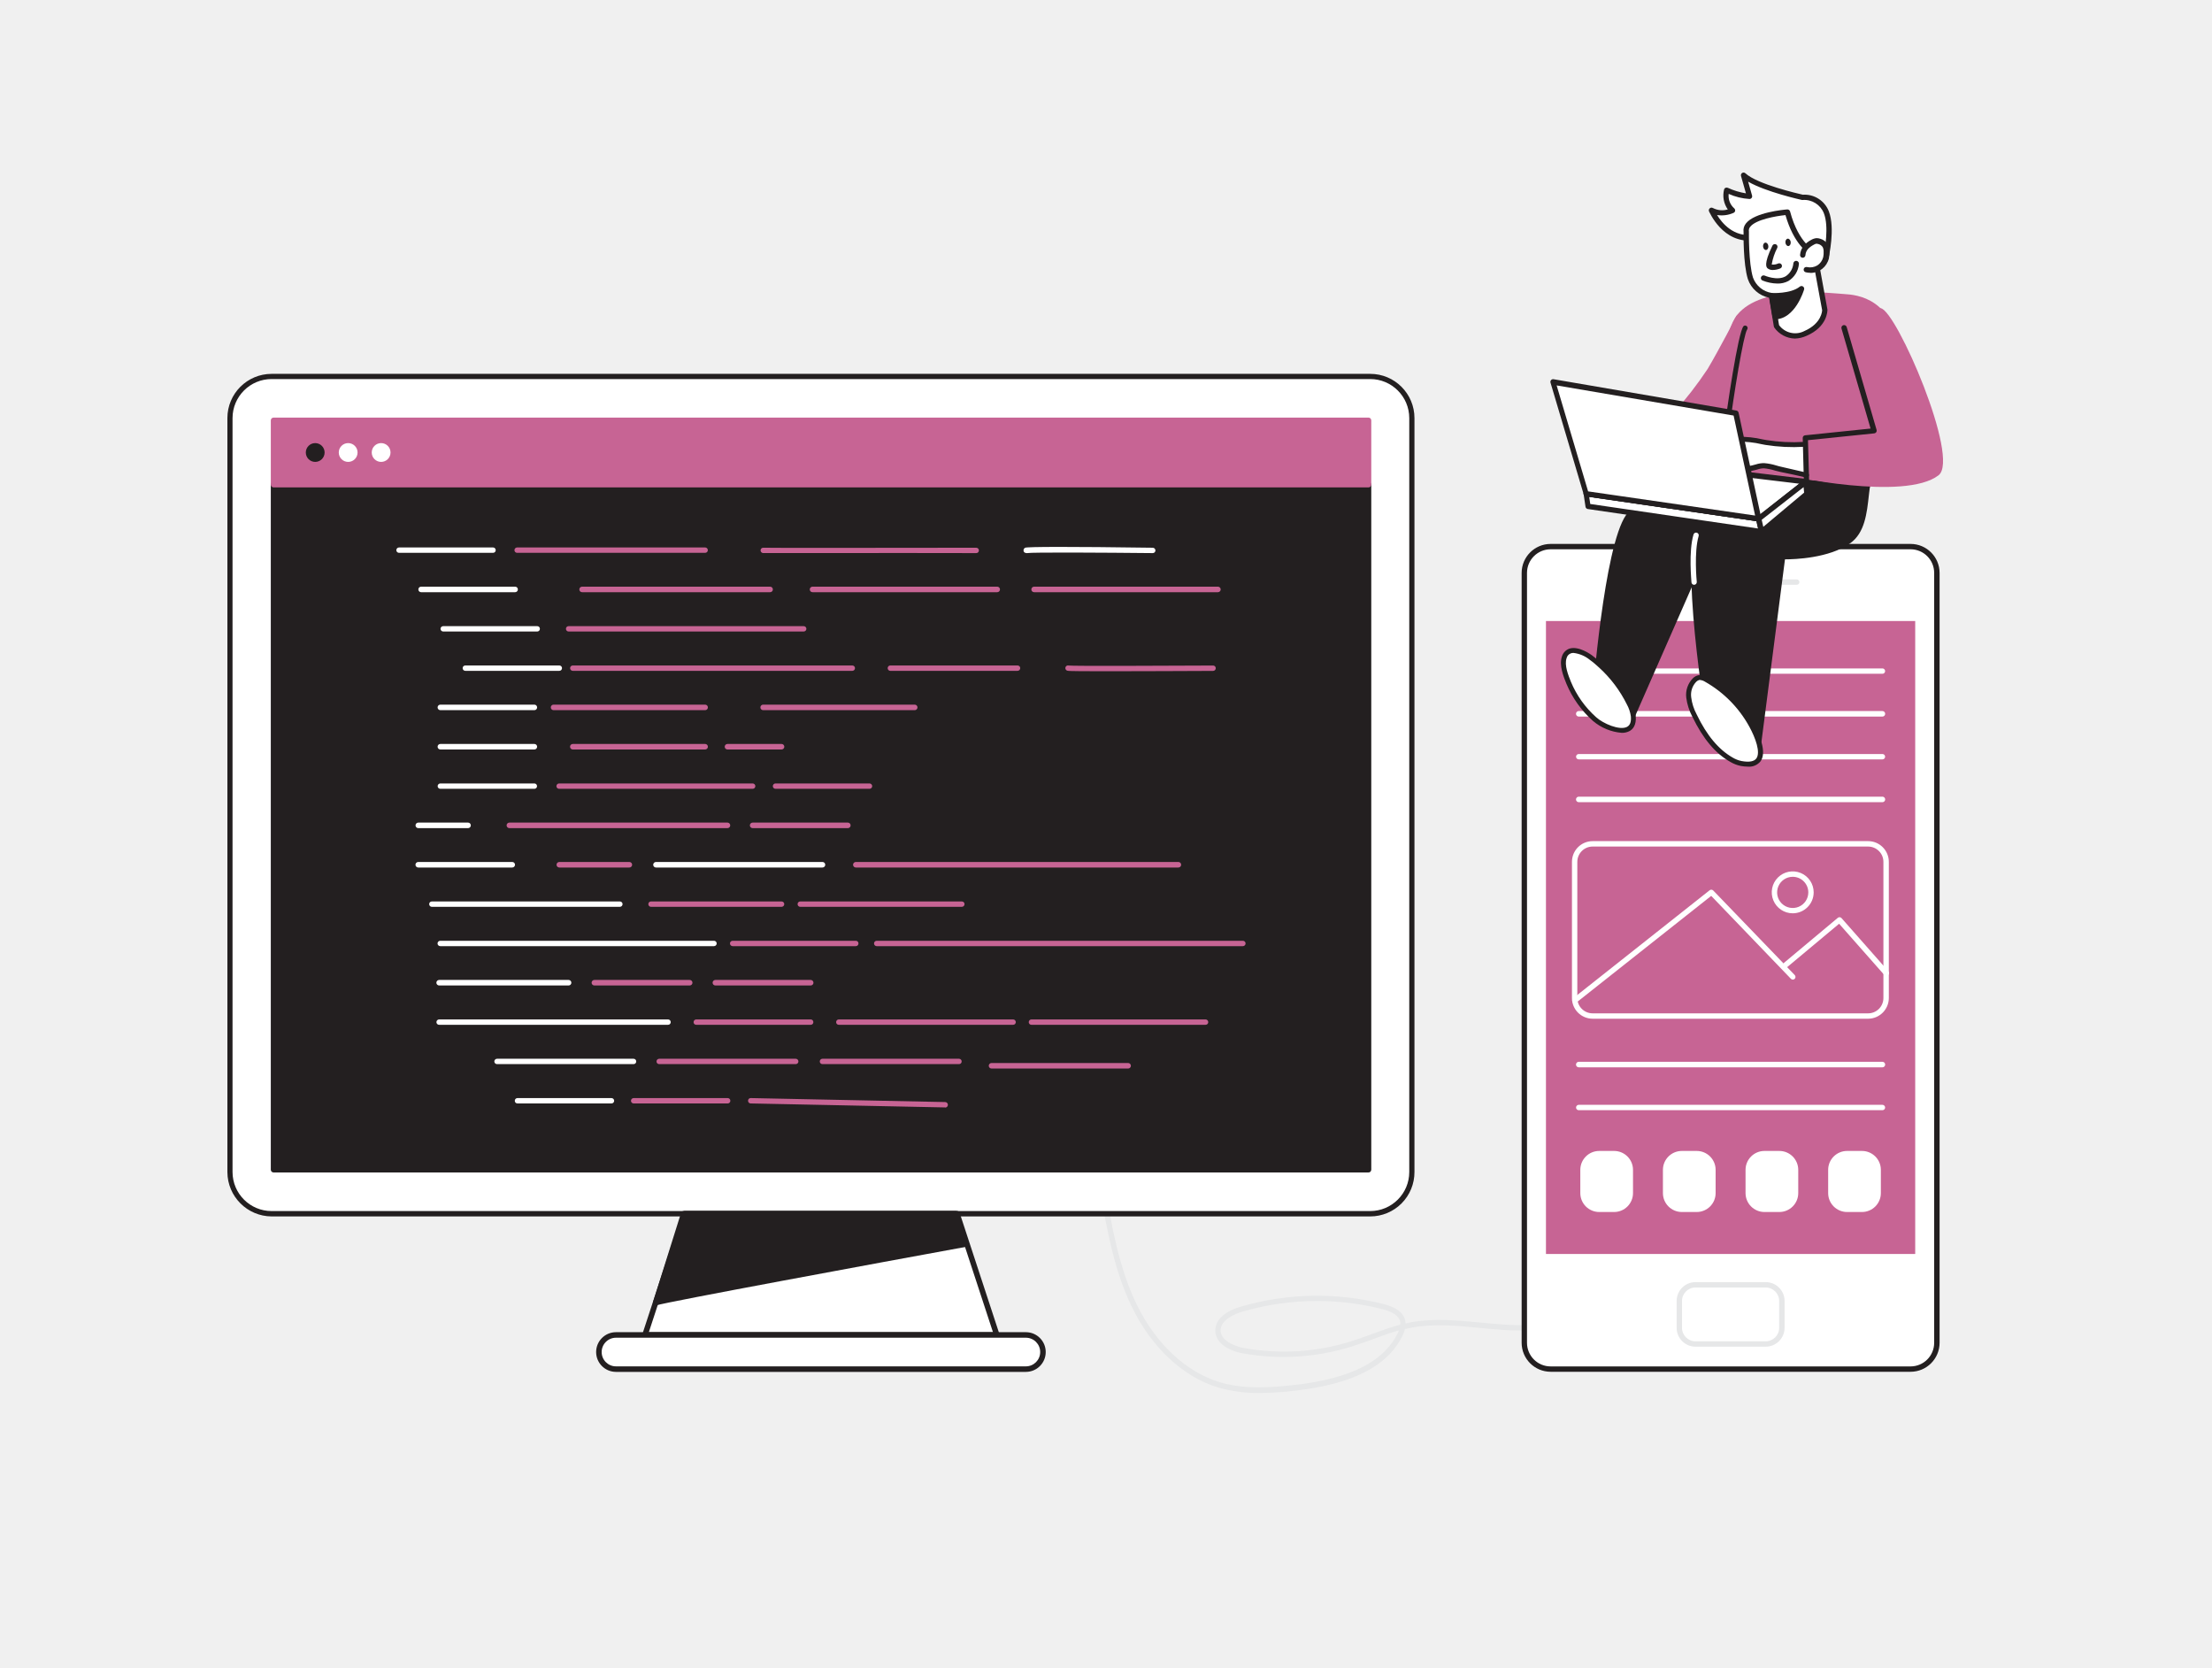
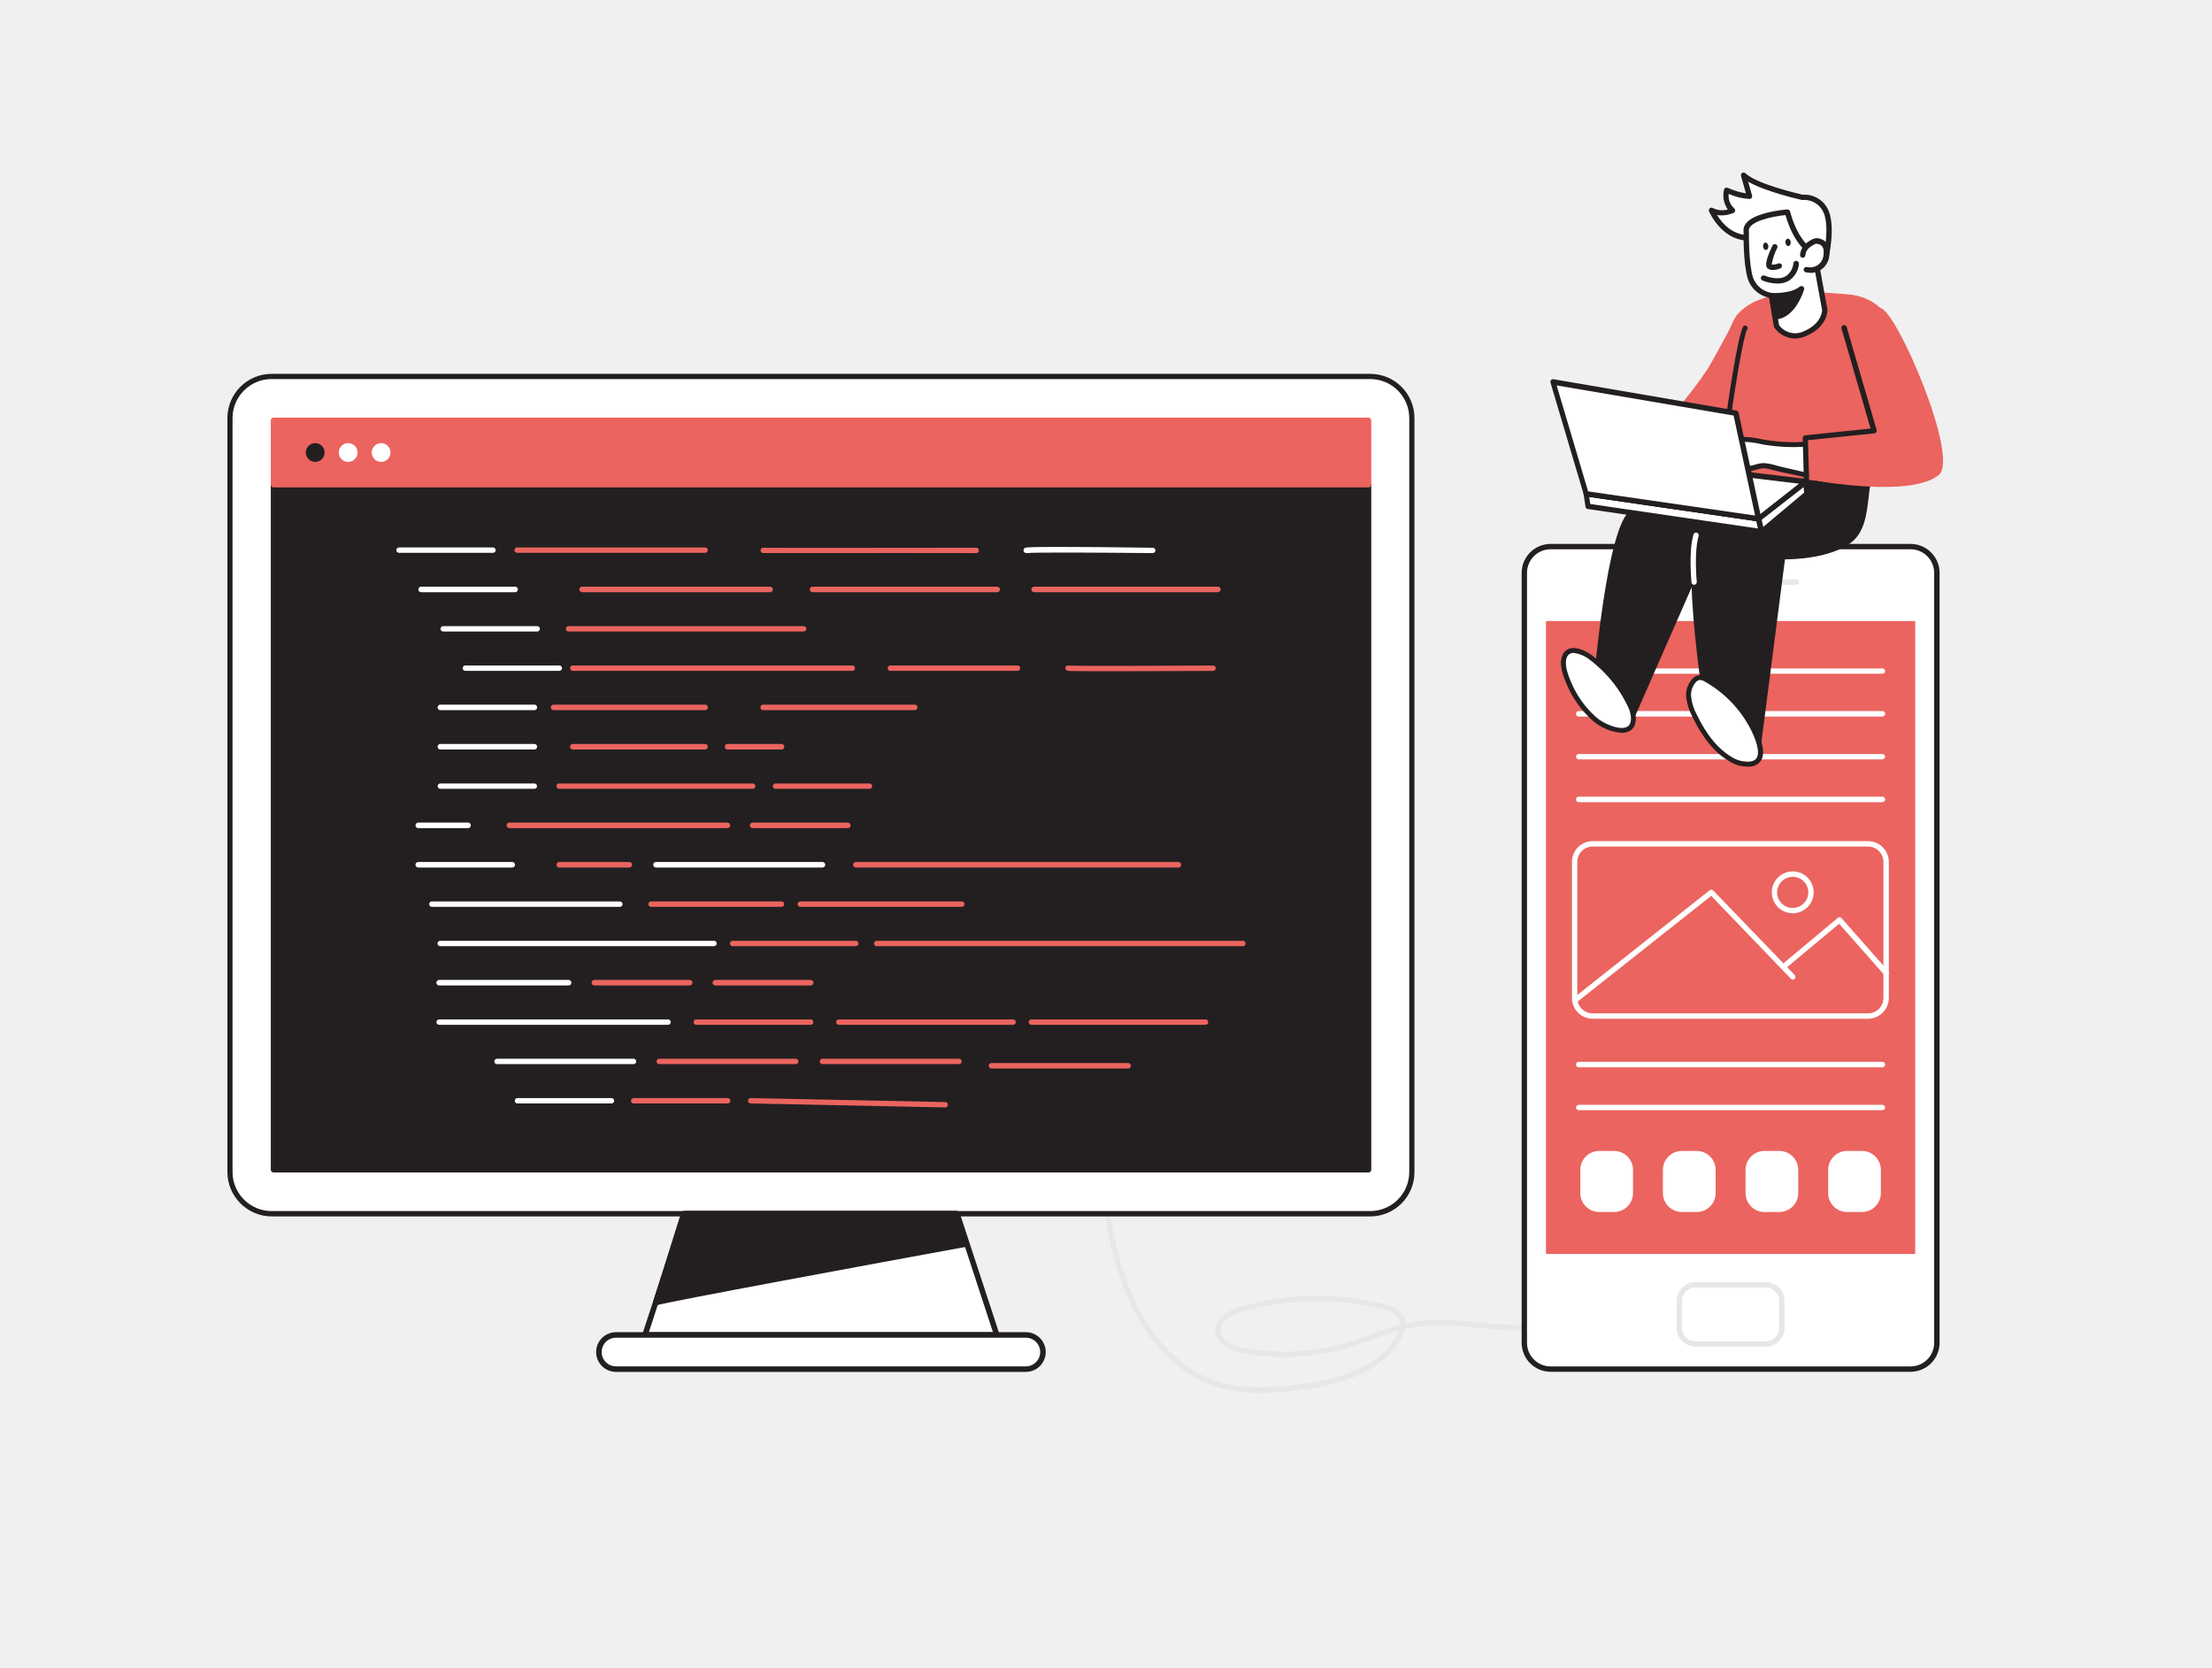
<svg xmlns="http://www.w3.org/2000/svg" id="_90_code_development" data-name="#90_code_development" viewBox="0 0 400 300" width="406" height="306" class="illustration styles_illustrationTablet__1DWOa">
  <path d="M227.72,251.14a26,26,0,0,1-7.44-1c-6.38-1.92-12.09-7.27-15.65-14.66-3.19-6.62-4.47-13.91-5.7-21a.47.47,0,0,1,.4-.56.48.48,0,0,1,.56.39c1.22,7,2.48,14.22,5.61,20.72,3.45,7.15,8.94,12.3,15.06,14.15,4.45,1.33,9.3,1,13.88.46,9.81-1.16,15.79-4.2,18.3-9.28.09-.2.18-.38.24-.55-1.57.44-3.12,1-4.64,1.57-1.26.46-2.56.93-3.86,1.34A41.46,41.46,0,0,1,224.91,244c-3.15-.56-5.07-2.08-5.14-4.06s1.64-3.56,4.69-4.44a49.06,49.06,0,0,1,25.65-.47c2.4.6,3.72,1.6,4,3.05a3.93,3.93,0,0,1,.06.48c.38-.09.76-.17,1.15-.24,4.06-.72,8.3-.31,12.4.08,5.82.56,11.32,1.09,16.28-1.35a.49.49,0,0,1,.65.23.48.48,0,0,1-.22.65c-5.21,2.55-11.1,2-16.8,1.44-4-.39-8.21-.79-12.14-.09-.48.08-1,.19-1.43.3a6.47,6.47,0,0,1-.49,1.28c-2.66,5.4-8.9,8.61-19.05,9.82A57.34,57.34,0,0,1,227.72,251.14Zm10.43-16.64a48.2,48.2,0,0,0-13.42,1.91c-1.22.35-4.06,1.41-4,3.48s3.33,3,4.33,3.13a40.56,40.56,0,0,0,19.11-1.18c1.28-.4,2.57-.87,3.81-1.32,1.71-.63,3.45-1.27,5.24-1.74a2.11,2.11,0,0,0,0-.51c-.23-1.06-1.32-1.81-3.33-2.32A48,48,0,0,0,238.15,234.5Z" fill="#e6e7e8" />
  <rect x="275.64" y="98.1" width="74.61" height="148.72" rx="4.76" fill="#fff" />
  <path d="M345.49,247.3H280.4a5.25,5.25,0,0,1-5.24-5.24V102.85a5.25,5.25,0,0,1,5.24-5.24h65.09a5.25,5.25,0,0,1,5.25,5.24V242.06A5.25,5.25,0,0,1,345.49,247.3ZM280.4,98.58a4.27,4.27,0,0,0-4.27,4.27V242.06a4.27,4.27,0,0,0,4.27,4.27h65.09a4.27,4.27,0,0,0,4.27-4.27V102.85a4.27,4.27,0,0,0-4.27-4.27Z" fill="#231f20" />
-   <rect x="279.56" y="111.55" width="66.77" height="114.45" fill="#C76494" />
+   <rect x="279.56" y="111.55" width="66.77" height="114.45" fill="#eb645f" />
  <rect x="303.67" y="231.57" width="18.55" height="10.71" rx="2.92" fill="#fff" />
  <path d="M319.29,242.76H306.6a3.41,3.41,0,0,1-3.41-3.41V234.5a3.41,3.41,0,0,1,3.41-3.41h12.69a3.41,3.41,0,0,1,3.42,3.41v4.85A3.42,3.42,0,0,1,319.29,242.76Zm-12.69-10.7a2.44,2.44,0,0,0-2.44,2.44v4.85a2.44,2.44,0,0,0,2.44,2.44h12.69a2.44,2.44,0,0,0,2.44-2.44V234.5a2.44,2.44,0,0,0-2.44-2.44Z" fill="#e6e7e8" />
  <path d="M319.69,105h-19a.48.48,0,0,1-.49-.48.49.49,0,0,1,.49-.49h19a.48.48,0,0,1,.48.49A.47.47,0,0,1,319.69,105Z" fill="#e6e7e8" />
  <path d="M324.9,105h-2.55a.48.48,0,0,1-.48-.48.49.49,0,0,1,.48-.49h2.55a.49.49,0,0,1,.49.49A.48.48,0,0,1,324.9,105Z" fill="#e6e7e8" />
  <path d="M337.85,183.46H288a3.74,3.74,0,0,1-3.74-3.74V155.1a3.74,3.74,0,0,1,3.74-3.75h49.81a3.75,3.75,0,0,1,3.75,3.75v24.62A3.75,3.75,0,0,1,337.85,183.46ZM288,152.33a2.77,2.77,0,0,0-2.77,2.77v24.62a2.77,2.77,0,0,0,2.77,2.77h49.81a2.77,2.77,0,0,0,2.77-2.77V155.1a2.77,2.77,0,0,0-2.77-2.77Z" fill="#fff" />
  <path d="M284.78,180.63a.49.49,0,0,1-.3-.87l24.68-19.53a.49.49,0,0,1,.65.05l14.73,15.28a.49.49,0,0,1,0,.69.48.48,0,0,1-.68,0l-14.42-15-24.34,19.26A.47.47,0,0,1,284.78,180.63Z" fill="#fff" />
  <path d="M341.11,175.73a.48.48,0,0,1-.36-.17l-8.18-9.27-9.35,7.81a.48.48,0,0,1-.62-.74l9.71-8.12a.48.48,0,0,1,.67,0l8.49,9.63a.48.48,0,0,1,0,.68A.44.44,0,0,1,341.11,175.73Z" fill="#fff" />
  <path d="M324.19,164.4a3.79,3.79,0,1,1,3.78-3.78A3.79,3.79,0,0,1,324.19,164.4Zm0-6.6a2.82,2.82,0,1,0,2.81,2.82A2.82,2.82,0,0,0,324.19,157.8Z" fill="#fff" />
  <rect x="285.77" y="207.37" width="9.53" height="11.04" rx="3.42" fill="#fff" />
  <rect x="300.71" y="207.37" width="9.53" height="11.04" rx="3.42" fill="#fff" />
  <rect x="315.65" y="207.37" width="9.53" height="11.04" rx="3.42" fill="#fff" />
  <rect x="330.59" y="207.37" width="9.53" height="11.04" rx="3.42" fill="#fff" />
  <path d="M340.4,121.09H285.49a.48.48,0,0,1-.49-.48.49.49,0,0,1,.49-.49H340.4a.49.49,0,0,1,.49.49A.48.48,0,0,1,340.4,121.09Z" fill="#fff" />
  <path d="M340.4,128.83H285.49a.49.49,0,1,1,0-1H340.4a.49.49,0,1,1,0,1Z" fill="#fff" />
  <path d="M340.4,136.57H285.49a.49.49,0,0,1-.49-.49.48.48,0,0,1,.49-.48H340.4a.48.48,0,0,1,.49.48A.49.49,0,0,1,340.4,136.57Z" fill="#fff" />
  <path d="M340.4,144.31H285.49a.49.49,0,0,1,0-1H340.4a.49.49,0,1,1,0,1Z" fill="#fff" />
  <path d="M340.4,192.25H285.49a.49.49,0,0,1,0-1H340.4a.49.49,0,0,1,0,1Z" fill="#fff" />
  <path d="M340.4,200H285.49a.48.48,0,0,1-.49-.48.49.49,0,0,1,.49-.49H340.4a.49.49,0,0,1,.49.49A.48.48,0,0,1,340.4,200Z" fill="#fff" />
  <path d="M330.17,45.85s1.23-5.24.09-8.22A4.29,4.29,0,0,0,326,34.94s-8.28-1.84-10.67-4l1.08,3.82a11,11,0,0,1-4.14-1.13,3.77,3.77,0,0,0,1.07,3.68,4.42,4.42,0,0,1-3.82,0s2.27,5.57,7.55,5C320.51,41.8,326.6,47,330.17,45.85Z" fill="#fff" />
  <path d="M329,46.51c-1.89,0-4.1-1-6.26-2s-4.19-2-5.64-1.79c-5.59.65-8-5.19-8.06-5.25a.49.49,0,0,1,.7-.6,3.61,3.61,0,0,0,2.7.26,4.38,4.38,0,0,1-.67-3.6.45.45,0,0,1,.26-.31.53.53,0,0,1,.41,0,12.71,12.71,0,0,0,3.28,1l-.89-3.14a.5.5,0,0,1,.21-.55.48.48,0,0,1,.58.06c2.16,2,9.59,3.69,10.39,3.88a4.71,4.71,0,0,1,4.7,3c1.19,3.08,0,8.28-.07,8.5a.46.46,0,0,1-.31.35A4.2,4.2,0,0,1,329,46.51Zm1.17-.66h0Zm-12.73-4.16c1.64,0,3.62.93,5.71,1.9,2.39,1.12,4.86,2.27,6.61,1.87.23-1.1,1-5.23.05-7.65A3.81,3.81,0,0,0,326,35.42h-.15c-.3-.07-6.53-1.46-9.73-3.31l.71,2.51a.5.5,0,0,1-.08.43.49.49,0,0,1-.39.19,10.78,10.78,0,0,1-3.76-.92,3,3,0,0,0,1,2.61.51.51,0,0,1,.17.43.47.47,0,0,1-.27.38,5.28,5.28,0,0,1-3,.4c.92,1.5,3,4,6.49,3.59A3.29,3.29,0,0,1,317.44,41.69Z" fill="#231f20" />
-   <path d="M337.16,89.7s7.22-15.79,6.34-26.14-7.66-11-10-11.13-14.81-1.81-19.36,3.76-3.37,32.4-3.37,32.4Z" fill="#C76494" />
+   <path d="M337.16,89.7s7.22-15.79,6.34-26.14-7.66-11-10-11.13-14.81-1.81-19.36,3.76-3.37,32.4-3.37,32.4Z" fill="#eb645f" />
  <path d="M310.24,83.28A93.85,93.85,0,0,0,295.09,92c-4.22,2.86-6.61,33.05-6.61,33.05s.87,4.85,6.48,4.09l14.77-33.63S315,83.15,310.24,83.28Z" fill="#231f20" />
  <path d="M293.81,129.68A5.79,5.79,0,0,1,288,125.1a.49.49,0,0,1,0-.12c.25-3.12,2.54-30.5,6.82-33.41a95.26,95.26,0,0,1,15.25-8.74.33.33,0,0,1,.17,0,2.15,2.15,0,0,1,1.93.92c1.87,2.75-1.58,11-2,12l-14.77,33.64a.48.48,0,0,1-.38.28A8.88,8.88,0,0,1,293.81,129.68ZM289,125c.11.52,1.07,4.15,5.66,3.67l14.66-33.37c1-2.4,3.4-9.08,2.07-11a1.15,1.15,0,0,0-1-.5,98.08,98.08,0,0,0-15,8.62C292.07,94.61,289.64,116.6,289,125Z" fill="#231f20" />
  <path d="M337.75,86.38s-21.21.61-26.2-.12c0,0-.28.06-3.94,6.8s1.6,37.55,1.6,37.55,4.82,5.1,8.63,4.37l4.51-35.13s7.69.23,12-2.83C337.31,94.87,337.18,90.28,337.75,86.38Z" fill="#231f20" />
  <path d="M317.06,135.54c-3.82,0-8-4.4-8.21-4.6a.45.45,0,0,1-.12-.25c-.22-1.26-5.25-31-1.55-37.86s4-7,4.27-7h.17c4.89.73,25.91.13,26.12.12a.47.47,0,0,1,.49.56c-.1.72-.19,1.47-.27,2.22-.37,3.38-.75,6.87-3.37,8.75-3.8,2.72-10.08,2.92-11.81,2.92L318.32,135a.49.49,0,0,1-.39.42A4.94,4.94,0,0,1,317.06,135.54Zm-7.4-5.16c.67.68,4.58,4.46,7.74,4.17l4.47-34.76a.47.47,0,0,1,.5-.42c.08,0,7.57.18,11.66-2.74,2.26-1.63,2.62-4.9,3-8.07.06-.56.12-1.13.19-1.68-3.42.09-20.47.51-25.43-.11-.29.42-1.18,1.83-3.73,6.52C304.62,99.58,309.27,128.05,309.66,130.38Z" fill="#231f20" />
-   <path d="M314.13,56.19s-3.36,6.47-5.34,9.79a69.16,69.16,0,0,1-6.29,8.09s-15.25,5.42-15.34,5.71,1.44,5.42,1.44,5.42,16-1.15,18.64-2.4,8-7.4,8-7.4Z" fill="#C76494" />
+   <path d="M314.13,56.19s-3.36,6.47-5.34,9.79a69.16,69.16,0,0,1-6.29,8.09s-15.25,5.42-15.34,5.71,1.44,5.42,1.44,5.42,16-1.15,18.64-2.4,8-7.4,8-7.4Z" fill="#eb645f" />
  <path d="M320.34,52.72l.91,5.52a4.1,4.1,0,0,0,5.26,1.3C330,58,330,55.36,330,55.36l-1.86-10.2s-3.22-1.25-4.89-7.53c0,0-8,.61-7.45,3.6,0,0-.1,5.63.75,8.37A4.94,4.94,0,0,0,320.34,52.72Z" fill="#fff" />
  <path d="M324.55,60.48a4.72,4.72,0,0,1-3.71-2,.67.67,0,0,1-.07-.18l-.86-5.21a5.12,5.12,0,0,1-3.84-3.36c-.87-2.79-.78-8.3-.78-8.53a2,2,0,0,1,.44-1.55c1.57-2,6.86-2.48,7.46-2.52a.49.49,0,0,1,.51.36c1.57,5.91,4.57,7.19,4.6,7.2a.48.48,0,0,1,.3.36l1.86,10.2c0,.21,0,3.09-3.75,4.72A5.37,5.37,0,0,1,324.55,60.48Zm-2.84-2.43a3.62,3.62,0,0,0,4.61,1.05c3.1-1.36,3.18-3.65,3.18-3.75l-1.81-9.86c-.82-.43-3.34-2.16-4.82-7.34-1.74.18-5.35.8-6.38,2.12a1.05,1.05,0,0,0-.23.87c0,.15-.08,5.68.74,8.32a4.3,4.3,0,0,0,3.37,2.77l.2.06a.51.51,0,0,1,.25.35Z" fill="#231f20" />
  <path d="M326,45.36a2.43,2.43,0,0,1,.58-1.4,4.26,4.26,0,0,1,1.15-.87,1.84,1.84,0,0,1,.74-.27,1.49,1.49,0,0,1,.55.1,1.87,1.87,0,0,1,1,.75,2.16,2.16,0,0,1,.23,1,4.06,4.06,0,0,1-.08,1.15,2.9,2.9,0,0,1-1.31,1.82,3,3,0,0,1-2.21.35" fill="#fff" />
  <path d="M327.33,48.59a3.58,3.58,0,0,1-.8-.1.49.49,0,0,1-.36-.59.48.48,0,0,1,.59-.35,2.54,2.54,0,0,0,1.85-.29,2.48,2.48,0,0,0,1.09-1.52,3.91,3.91,0,0,0,.07-1,1.71,1.71,0,0,0-.17-.8,1.39,1.39,0,0,0-.77-.55,1.59,1.59,0,0,0-.36-.07,1.36,1.36,0,0,0-.53.22,3.65,3.65,0,0,0-1,.75,1.87,1.87,0,0,0-.46,1.12.5.5,0,0,1-.52.46.48.48,0,0,1-.45-.52,2.92,2.92,0,0,1,.69-1.69,4.56,4.56,0,0,1,1.28-1,2.35,2.35,0,0,1,1-.34,2.14,2.14,0,0,1,.74.13,2.27,2.27,0,0,1,1.29,1,2.67,2.67,0,0,1,.3,1.25,5,5,0,0,1-.09,1.28,3.42,3.42,0,0,1-3.32,2.63Z" fill="#231f20" />
  <path d="M320.94,43.88s-1.5,3.12-1,3.55,1.75-.08,1.75-.08" fill="#fff" />
  <path d="M320.58,48.08a1.42,1.42,0,0,1-.92-.28c-.21-.17-.82-.67.85-4.13a.49.49,0,0,1,.64-.23.48.48,0,0,1,.23.65,10.28,10.28,0,0,0-1,3,2.17,2.17,0,0,0,1.18-.19.5.5,0,0,1,.64.26.49.49,0,0,1-.27.64A3.85,3.85,0,0,1,320.58,48.08Zm-.23-.93Z" fill="#231f20" />
  <ellipse cx="323.34" cy="43.1" rx="0.48" ry="0.67" transform="translate(-2.7 32.88) rotate(-5.8)" fill="#231f20" />
  <ellipse cx="319.3" cy="43.81" rx="0.48" ry="0.67" transform="translate(-2.71 30.23) rotate(-5.4)" fill="#231f20" />
  <path d="M321.38,50.53a7.53,7.53,0,0,1-2.67-.55.48.48,0,0,1-.25-.64.5.5,0,0,1,.64-.25s2.27,1,3.8.13a3.09,3.09,0,0,0,1.4-2.37.49.49,0,0,1,1,.16,4,4,0,0,1-1.9,3.06A4,4,0,0,1,321.38,50.53Z" fill="#231f20" />
  <path d="M320.34,52.72s3.56.22,5.4-1.27c0,0-1.48,5-4.77,5Z" fill="#231f20" />
  <path d="M321,57a.47.47,0,0,1-.47-.41l-.63-3.78a.47.47,0,0,1,.12-.41.48.48,0,0,1,.39-.16s3.4.19,5.06-1.16a.49.49,0,0,1,.77.52c-.06.21-1.61,5.34-5.23,5.4Zm0-3.77.46,2.76c1.7-.29,2.83-2.15,3.42-3.43A11.13,11.13,0,0,1,320.91,53.22Z" fill="#231f20" />
-   <path d="M340.12,55c2.85.5,14.38,27.16,10.43,30.2-6.16,4.75-27.6,0-27.6,0l1.75-8.27s13.78.39,14-2.44-8-15.93-6.94-17.89S340.12,55,340.12,55Z" fill="#C76494" />
+   <path d="M340.12,55c2.85.5,14.38,27.16,10.43,30.2-6.16,4.75-27.6,0-27.6,0l1.75-8.27s13.78.39,14-2.44-8-15.93-6.94-17.89S340.12,55,340.12,55Z" fill="#eb645f" />
  <path d="M326.18,79.61a30.76,30.76,0,0,1-6.85-.33,20.9,20.9,0,0,0-5.12-.59,19.19,19.19,0,0,0-6.6,1.51.51.51,0,0,0-.23.15c-.2.28.28.56.63.57a9.37,9.37,0,0,0,2.69-.34,25.63,25.63,0,0,0-6.09,3.24c-.22.15-.45.39-.35.63s.54.2.82.07L310,82.27a12.44,12.44,0,0,0-3.5,2.13c-.14.13-.31.3-.26.49s.56.27.87.12a29.37,29.37,0,0,0,4.28-2.62l-3,2.34c0,.24.23.45.48.46a1.4,1.4,0,0,0,.7-.24l3.39-2-2.11,1.48c-.34.23-.72.61-.55,1s.84.3,1.28.11A25.38,25.38,0,0,1,317,83.88a9.06,9.06,0,0,1,2-.41,18.56,18.56,0,0,1,3.09.68c1.54.34,3.07.69,4.6,1" fill="#fff" />
  <path d="M310.79,86.18a1.21,1.21,0,0,1-.43-.07.89.89,0,0,1-.51-.48.79.79,0,0,1-.07-.31h0a1.7,1.7,0,0,1-.94.31,1,1,0,0,1-.71-.35,1,1,0,0,1-.14-.22c-.21.12-.43.23-.65.34a1.32,1.32,0,0,1-1.1.08.72.72,0,0,1-.4-.51.76.76,0,0,1,0-.3l-.54.25a1.34,1.34,0,0,1-1,.1.72.72,0,0,1-.42-.4c-.09-.19-.2-.68.49-1.17a26.28,26.28,0,0,1,3.48-2.12,1.18,1.18,0,0,1-.87-.55.68.68,0,0,1,.06-.7.92.92,0,0,1,.41-.3,19.54,19.54,0,0,1,6.76-1.54,18.11,18.11,0,0,1,4.59.48l.63.11a30.58,30.58,0,0,0,6.76.33h0a.45.45,0,0,1,.45.43.46.46,0,0,1-.43.46,32.44,32.44,0,0,1-6.95-.34l-.64-.12a17.93,17.93,0,0,0-4.38-.47,19.13,19.13,0,0,0-6.13,1.34,8.37,8.37,0,0,0,2.48-.32.44.44,0,0,1,.28.84A25.57,25.57,0,0,0,305,84.06l3.67-1.68c.38-.19.76-.37,1.15-.52a.44.44,0,0,1,.35.81l-1.11.51a12.13,12.13,0,0,0-2.1,1.39A27.78,27.78,0,0,0,311.13,82a.44.44,0,0,1,.62.09.44.44,0,0,1-.08.62l-2.42,1.84.06,0,3.39-2a.45.45,0,0,1,.48.75l-2.12,1.48c-.34.24-.41.42-.4.44a1,1,0,0,0,.7-.12,26,26,0,0,1,5.53-1.7l.64-.17A4.78,4.78,0,0,1,319,83a10,10,0,0,1,2.25.44c.32.09.63.18.93.24l4.6,1.06a.44.44,0,0,1-.2.86c-1.53-.35-3.06-.71-4.6-1-.31-.07-.63-.16-1-.25a9.46,9.46,0,0,0-2-.41,3.84,3.84,0,0,0-1.22.22c-.23.06-.46.13-.7.17A25.44,25.44,0,0,0,311.72,86,2.43,2.43,0,0,1,310.79,86.18Z" fill="#231f20" />
  <path d="M315.61,58.53c-.76.77-2.67,12.89-3.37,18.61" fill="#fff" />
  <path d="M312.24,77.59h-.06a.44.44,0,0,1-.38-.49c.43-3.56,2.49-17.85,3.5-18.88a.45.45,0,0,1,.64.62c-.65.89-2.49,12.06-3.26,18.37A.45.45,0,0,1,312.24,77.59Z" fill="#231f20" />
  <polygon points="286.85 88.55 287.19 90.82 318.57 95.4 318.04 93.06 286.85 88.55" fill="#fff" />
  <path d="M318.57,95.89h-.07L287.12,91.3a.49.49,0,0,1-.41-.41l-.34-2.27a.47.47,0,0,1,.13-.42.53.53,0,0,1,.42-.14l31.19,4.52a.48.48,0,0,1,.4.37L319,95.3a.45.45,0,0,1-.11.43A.48.48,0,0,1,318.57,95.89Zm-31-5.5,30.33,4.43-.3-1.33-30.22-4.37Z" fill="#231f20" />
  <path d="M286.85,88.55s7.14-6.13,7.38-6.07,32.33,3.9,32.33,3.9L318,93.06Z" fill="#fff" />
  <path d="M318,93.55H318L286.78,89a.5.5,0,0,1-.4-.35.47.47,0,0,1,.15-.5c7.34-6.3,7.5-6.25,7.81-6.18.48.08,21.33,2.58,32.28,3.89a.49.49,0,0,1,.41.36.46.46,0,0,1-.17.51l-8.52,6.68A.48.48,0,0,1,318,93.55ZM288,88.22l29.92,4.33,7.44-5.83c-9.66-1.16-28.86-3.46-31-3.74C293.64,83.43,290.39,86.16,288,88.22Z" fill="#231f20" />
  <polygon points="318.57 95.4 326.76 88.55 326.56 86.38 318.04 93.06 318.57 95.4" fill="#fff" />
  <path d="M318.57,95.89a.4.4,0,0,1-.15,0,.46.46,0,0,1-.32-.35l-.53-2.34a.47.47,0,0,1,.17-.49L326.26,86a.49.49,0,0,1,.79.34l.19,2.17a.48.48,0,0,1-.17.42l-8.19,6.86A.51.51,0,0,1,318.57,95.89Zm0-2.64.29,1.27,7.38-6.18-.09-1Z" fill="#231f20" />
  <polygon points="286.85 88.55 280.82 68.34 313.9 73.98 318.04 93.06 286.85 88.55" fill="#fff" />
  <path d="M318,93.55H318L286.78,89a.48.48,0,0,1-.4-.35l-6-20.2a.49.49,0,0,1,.55-.62L314,73.5a.48.48,0,0,1,.39.37L318.51,93a.46.46,0,0,1-.12.43A.48.48,0,0,1,318,93.55Zm-30.82-5.44,30.2,4.37L313.49,74.4l-32-5.45Z" fill="#231f20" />
  <path d="M333.38,88.08h-.08l-6.69-1.15a.5.5,0,0,1-.41-.47l-.21-8a.47.47,0,0,1,.44-.49l11.83-1.22L333,58.66a.49.49,0,0,1,.33-.6.49.49,0,0,1,.61.33L339.35,77a.47.47,0,0,1-.06.4.51.51,0,0,1-.35.22l-12,1.23.2,7.17,6.3,1.08a.49.49,0,0,1-.09,1Z" fill="#231f20" />
  <path d="M289.49,119.66a21.64,21.64,0,0,0-1.73-1.44c-1.3-1-4.09-2.41-4.89-.11-.5,1.42.27,3.31.8,4.62a18.14,18.14,0,0,0,4.67,6.55c1.77,1.6,7.41,3.91,7-.55a6.57,6.57,0,0,0-.76-2.3A23.49,23.49,0,0,0,289.49,119.66Z" fill="#fff" />
  <path d="M293.26,131.77a9.18,9.18,0,0,1-5.21-2.16,18.61,18.61,0,0,1-4.79-6.71c-.54-1.34-1.36-3.35-.81-4.94a2.14,2.14,0,0,1,1.39-1.43c1.63-.49,3.78,1,4.19,1.34a22.33,22.33,0,0,1,1.76,1.46h0a23.85,23.85,0,0,1,5.2,6.9,7,7,0,0,1,.8,2.46c.16,1.74-.56,2.49-1.2,2.8A2.88,2.88,0,0,1,293.26,131.77Zm-8.72-14.45a1.51,1.51,0,0,0-.44.06,1.23,1.23,0,0,0-.81.88c-.44,1.26.3,3.09.79,4.3a17.7,17.7,0,0,0,4.56,6.39c1.26,1.15,4.22,2.42,5.56,1.75.57-.29.8-.92.71-1.93a6.3,6.3,0,0,0-.72-2.14,22.55,22.55,0,0,0-5-6.64c-.54-.5-1.11-1-1.69-1.41A5.72,5.72,0,0,0,284.54,117.32Z" fill="#231f20" />
  <path d="M308.54,122.15a2.07,2.07,0,0,0-1.32-.37,1.67,1.67,0,0,0-.78.43,3.86,3.86,0,0,0-1.06,3.17,9.29,9.29,0,0,0,1.05,3.27c1.53,3.18,3.6,6.26,6.67,8a5.78,5.78,0,0,0,1.78.69c5.46,1,3.2-4.42,1.86-6.87A21.18,21.18,0,0,0,308.54,122.15Z" fill="#fff" />
  <path d="M316.05,137.88a7.3,7.3,0,0,1-1.25-.12,6.16,6.16,0,0,1-1.91-.74c-2.7-1.52-4.94-4.19-6.86-8.17a10.14,10.14,0,0,1-1.1-3.43,4.26,4.26,0,0,1,1.21-3.53,2,2,0,0,1,1-.54,2.46,2.46,0,0,1,1.61.41h0a21.8,21.8,0,0,1,8.38,8.47c1,1.78,2.43,5,1.23,6.69A2.65,2.65,0,0,1,316.05,137.88Zm-8.64-15.67h-.12a1.18,1.18,0,0,0-.55.32,3.37,3.37,0,0,0-.92,2.8,8.82,8.82,0,0,0,1,3.12c1.83,3.82,4,6.36,6.48,7.78a5.14,5.14,0,0,0,1.64.64c1.37.25,2.27.08,2.67-.48.78-1.09-.15-3.68-1.28-5.74a20.83,20.83,0,0,0-8-8.12A2.06,2.06,0,0,0,307.41,122.21Z" fill="#231f20" />
  <path d="M306.35,105a.48.48,0,0,1-.48-.44c0-.22-.55-5.59.37-8.65a.48.48,0,1,1,.93.27c-.86,2.88-.35,8.24-.34,8.29a.49.49,0,0,1-.44.53Z" fill="#fff" />
  <rect x="41.57" y="67.31" width="213.76" height="151.41" rx="7.55" fill="#fff" />
  <path d="M247.78,219.21H49.12a8.05,8.05,0,0,1-8-8V74.86a8,8,0,0,1,8-8H247.78a8,8,0,0,1,8,8V211.18A8,8,0,0,1,247.78,219.21ZM49.12,67.8a7.07,7.07,0,0,0-7.07,7.06V211.18a7.07,7.07,0,0,0,7.07,7.06H247.78a7.07,7.07,0,0,0,7.06-7.06V74.86a7.07,7.07,0,0,0-7.06-7.06Z" fill="#231f20" />
  <rect x="49.47" y="86.89" width="197.95" height="123.87" fill="#231f20" />
  <path d="M247.42,211.26H49.47a.5.5,0,0,1-.5-.5V86.89a.5.5,0,0,1,.5-.5h198a.5.5,0,0,1,.5.5V210.76A.5.5,0,0,1,247.42,211.26ZM50,210.26h197V87.39H50Z" fill="#231f20" />
-   <rect x="49.47" y="75.27" width="197.95" height="11.62" fill="#C76494" />
-   <path d="M247.42,87.39H49.47a.5.5,0,0,1-.5-.5V75.27a.5.5,0,0,1,.5-.5h198a.5.5,0,0,1,.5.5V86.89A.5.5,0,0,1,247.42,87.39ZM50,86.39h197V75.77H50Z" fill="#C76494" />
+   <rect x="49.47" y="75.27" width="197.95" height="11.62" fill="#eb645f" />
+   <path d="M247.42,87.39H49.47a.5.5,0,0,1-.5-.5V75.27a.5.5,0,0,1,.5-.5h198a.5.5,0,0,1,.5.5V86.89A.5.5,0,0,1,247.42,87.39ZM50,86.39h197V75.77H50Z" fill="#eb645f" />
  <path d="M89.16,99.22h-17a.48.48,0,0,1-.49-.48.49.49,0,0,1,.49-.49h17a.48.48,0,0,1,.48.49A.47.47,0,0,1,89.16,99.22Z" fill="#fff" />
-   <path d="M127.51,99.22h-34a.47.47,0,0,1-.48-.48.48.48,0,0,1,.48-.49h34a.49.49,0,0,1,.49.49A.48.48,0,0,1,127.51,99.22Z" fill="#C76494" />
-   <path d="M139.26,106.34h-34a.49.49,0,1,1,0-1h34a.49.49,0,0,1,0,1Z" fill="#C76494" />
+   <path d="M127.51,99.22h-34a.47.47,0,0,1-.48-.48.48.48,0,0,1,.48-.49h34a.49.49,0,0,1,.49.49A.48.48,0,0,1,127.51,99.22Z" fill="#eb645f" />
+   <path d="M139.26,106.34h-34a.49.49,0,1,1,0-1h34a.49.49,0,0,1,0,1Z" fill="#eb645f" />
  <path d="M93.15,106.34h-17a.49.49,0,0,1,0-1h17a.49.49,0,0,1,0,1Z" fill="#fff" />
  <path d="M97.15,113.45h-17a.49.49,0,0,1-.49-.49.48.48,0,0,1,.49-.48h17a.47.47,0,0,1,.48.48A.48.48,0,0,1,97.15,113.45Z" fill="#fff" />
-   <path d="M145.33,113.45H102.82a.48.48,0,0,1-.48-.49.47.47,0,0,1,.48-.48h42.51a.48.48,0,0,1,.49.48A.49.49,0,0,1,145.33,113.45Z" fill="#C76494" />
+   <path d="M145.33,113.45H102.82a.48.48,0,0,1-.48-.49.47.47,0,0,1,.48-.48h42.51a.48.48,0,0,1,.49.48A.49.49,0,0,1,145.33,113.45Z" fill="#eb645f" />
  <path d="M101.14,120.56h-17a.49.49,0,0,1-.48-.49.48.48,0,0,1,.48-.48h17a.48.48,0,0,1,.49.48A.49.49,0,0,1,101.14,120.56Z" fill="#fff" />
-   <path d="M154.12,120.56H103.58a.49.49,0,0,1-.49-.49.48.48,0,0,1,.49-.48h50.54a.48.48,0,0,1,.49.48A.49.49,0,0,1,154.12,120.56Z" fill="#C76494" />
+   <path d="M154.12,120.56H103.58a.49.49,0,0,1-.49-.49.48.48,0,0,1,.49-.48h50.54a.48.48,0,0,1,.49.48A.49.49,0,0,1,154.12,120.56Z" fill="#eb645f" />
  <path d="M96.63,127.67h-17a.49.49,0,1,1,0-1h17a.49.49,0,0,1,0,1Z" fill="#fff" />
-   <path d="M127.51,127.67H100.1a.49.49,0,0,1,0-1h27.41a.49.49,0,1,1,0,1Z" fill="#C76494" />
-   <path d="M165.39,127.67H138a.49.49,0,1,1,0-1h27.41a.49.49,0,0,1,0,1Z" fill="#C76494" />
+   <path d="M127.51,127.67H100.1a.49.49,0,0,1,0-1h27.41a.49.49,0,1,1,0,1Z" fill="#eb645f" />
+   <path d="M165.39,127.67H138a.49.49,0,1,1,0-1h27.41a.49.49,0,0,1,0,1Z" fill="#eb645f" />
  <path d="M96.63,134.78h-17a.49.49,0,1,1,0-1h17a.49.49,0,0,1,0,1Z" fill="#fff" />
-   <path d="M127.51,134.78H103.58a.49.49,0,1,1,0-1h23.93a.49.49,0,1,1,0,1Z" fill="#C76494" />
-   <path d="M141.33,134.78h-9.78a.49.49,0,1,1,0-1h9.78a.49.49,0,1,1,0,1Z" fill="#C76494" />
+   <path d="M127.51,134.78H103.58a.49.49,0,1,1,0-1h23.93a.49.49,0,1,1,0,1Z" fill="#eb645f" />
+   <path d="M141.33,134.78h-9.78a.49.49,0,1,1,0-1h9.78a.49.49,0,1,1,0,1Z" fill="#eb645f" />
  <path d="M96.63,141.89h-17a.48.48,0,0,1-.49-.48.49.49,0,0,1,.49-.49h17a.48.48,0,0,1,.48.49A.47.47,0,0,1,96.63,141.89Z" fill="#fff" />
-   <path d="M136.1,141.89h-35a.48.48,0,0,1-.48-.48.49.49,0,0,1,.48-.49h35a.49.49,0,0,1,.49.49A.48.48,0,0,1,136.1,141.89Z" fill="#C76494" />
-   <path d="M157.24,141.89h-17a.48.48,0,0,1-.49-.48.49.49,0,0,1,.49-.49h17a.49.49,0,0,1,.48.49A.48.48,0,0,1,157.24,141.89Z" fill="#C76494" />
+   <path d="M136.1,141.89h-35a.48.48,0,0,1-.48-.48.49.49,0,0,1,.48-.49h35a.49.49,0,0,1,.49.49A.48.48,0,0,1,136.1,141.89Z" fill="#eb645f" />
+   <path d="M157.24,141.89h-17a.48.48,0,0,1-.49-.48.49.49,0,0,1,.49-.49h17a.49.49,0,0,1,.48.49A.48.48,0,0,1,157.24,141.89Z" fill="#eb645f" />
  <path d="M84.64,149h-9a.49.49,0,0,1,0-1h9a.49.49,0,0,1,0,1Z" fill="#fff" />
-   <path d="M131.55,149H92.11a.49.49,0,0,1,0-1h39.44a.49.49,0,0,1,0,1Z" fill="#C76494" />
+   <path d="M131.55,149H92.11a.49.49,0,0,1,0-1h39.44a.49.49,0,0,1,0,1Z" fill="#eb645f" />
  <path d="M92.63,156.12h-17a.49.49,0,0,1,0-1h17a.49.49,0,0,1,0,1Z" fill="#fff" />
  <path d="M112.09,163.23h-34a.48.48,0,0,1-.48-.49.47.47,0,0,1,.48-.48h34a.48.48,0,0,1,.49.48A.49.49,0,0,1,112.09,163.23Z" fill="#fff" />
-   <path d="M141.33,163.23H117.72a.48.48,0,0,1-.48-.49.47.47,0,0,1,.48-.48h23.61a.48.48,0,0,1,.49.48A.49.49,0,0,1,141.33,163.23Z" fill="#C76494" />
-   <path d="M173.94,163.23H144.71a.48.48,0,0,1-.48-.49.47.47,0,0,1,.48-.48h29.23a.48.48,0,0,1,.48.48A.49.49,0,0,1,173.94,163.23Z" fill="#C76494" />
+   <path d="M141.33,163.23H117.72a.48.48,0,0,1-.48-.49.47.47,0,0,1,.48-.48h23.61a.48.48,0,0,1,.49.48A.49.49,0,0,1,141.33,163.23Z" fill="#eb645f" />
+   <path d="M173.94,163.23H144.71a.48.48,0,0,1-.48-.49.47.47,0,0,1,.48-.48h29.23a.48.48,0,0,1,.48.48A.49.49,0,0,1,173.94,163.23Z" fill="#eb645f" />
  <path d="M129.11,170.34H79.61a.49.49,0,0,1-.49-.49.48.48,0,0,1,.49-.48h49.5a.48.48,0,0,1,.49.48A.49.49,0,0,1,129.11,170.34Z" fill="#fff" />
-   <path d="M154.76,170.34H132.49a.49.49,0,0,1-.49-.49.48.48,0,0,1,.49-.48h22.27a.47.47,0,0,1,.48.48A.48.48,0,0,1,154.76,170.34Z" fill="#C76494" />
-   <path d="M224.75,170.34H158.53a.49.49,0,0,1-.48-.49.48.48,0,0,1,.48-.48h66.22a.48.48,0,0,1,.49.48A.49.49,0,0,1,224.75,170.34Z" fill="#C76494" />
+   <path d="M154.76,170.34H132.49a.49.49,0,0,1-.49-.49.48.48,0,0,1,.49-.48h22.27a.47.47,0,0,1,.48.48A.48.48,0,0,1,154.76,170.34Z" fill="#eb645f" />
+   <path d="M224.75,170.34H158.53a.49.49,0,0,1-.48-.49.48.48,0,0,1,.48-.48h66.22a.48.48,0,0,1,.49.48A.49.49,0,0,1,224.75,170.34Z" fill="#eb645f" />
  <path d="M102.82,177.45H79.41a.49.49,0,1,1,0-1h23.41a.49.49,0,1,1,0,1Z" fill="#fff" />
-   <path d="M124.72,177.45H107.48a.49.49,0,1,1,0-1h17.24a.49.49,0,0,1,0,1Z" fill="#C76494" />
-   <path d="M146.6,177.45H129.36a.49.49,0,1,1,0-1H146.6a.49.49,0,0,1,0,1Z" fill="#C76494" />
+   <path d="M124.72,177.45H107.48a.49.49,0,1,1,0-1h17.24a.49.49,0,0,1,0,1Z" fill="#eb645f" />
+   <path d="M146.6,177.45H129.36a.49.49,0,1,1,0-1H146.6a.49.49,0,0,1,0,1Z" fill="#eb645f" />
  <path d="M120.8,184.56H79.41a.48.48,0,0,1-.49-.48.49.49,0,0,1,.49-.49H120.8a.49.49,0,0,1,.49.49A.48.48,0,0,1,120.8,184.56Z" fill="#fff" />
-   <path d="M146.6,184.56H125.9a.47.47,0,0,1-.48-.48.48.48,0,0,1,.48-.49h20.7a.48.48,0,0,1,.48.49A.47.47,0,0,1,146.6,184.56Z" fill="#C76494" />
-   <path d="M183.2,184.56H151.68a.47.47,0,0,1-.48-.48.48.48,0,0,1,.48-.49H183.2a.49.49,0,0,1,.49.49A.48.48,0,0,1,183.2,184.56Z" fill="#C76494" />
-   <path d="M218,184.56H186.52a.48.48,0,0,1-.49-.48.49.49,0,0,1,.49-.49H218a.49.49,0,0,1,.49.49A.48.48,0,0,1,218,184.56Z" fill="#C76494" />
+   <path d="M146.6,184.56H125.9a.47.47,0,0,1-.48-.48.48.48,0,0,1,.48-.49h20.7a.48.48,0,0,1,.48.49A.47.47,0,0,1,146.6,184.56Z" fill="#eb645f" />
+   <path d="M183.2,184.56H151.68a.47.47,0,0,1-.48-.48.48.48,0,0,1,.48-.49H183.2a.49.49,0,0,1,.49.49A.48.48,0,0,1,183.2,184.56Z" fill="#eb645f" />
+   <path d="M218,184.56H186.52a.48.48,0,0,1-.49-.48.49.49,0,0,1,.49-.49H218a.49.49,0,0,1,.49.49A.48.48,0,0,1,218,184.56Z" fill="#eb645f" />
  <path d="M114.57,191.67H89.88a.48.48,0,0,1-.49-.48.49.49,0,0,1,.49-.49h24.69a.48.48,0,0,1,.48.49A.47.47,0,0,1,114.57,191.67Z" fill="#fff" />
-   <path d="M143.89,191.67H119.2a.47.47,0,0,1-.48-.48.48.48,0,0,1,.48-.49h24.69a.49.49,0,0,1,.49.49A.48.48,0,0,1,143.89,191.67Z" fill="#C76494" />
-   <path d="M173.42,191.67H148.73a.48.48,0,0,1-.49-.48.49.49,0,0,1,.49-.49h24.69a.48.48,0,0,1,.48.49A.47.47,0,0,1,173.42,191.67Z" fill="#C76494" />
-   <path d="M204,192.47H179.3a.49.49,0,1,1,0-1H204a.49.49,0,1,1,0,1Z" fill="#C76494" />
+   <path d="M143.89,191.67H119.2a.47.47,0,0,1-.48-.48.48.48,0,0,1,.48-.49h24.69a.49.49,0,0,1,.49.49A.48.48,0,0,1,143.89,191.67Z" fill="#eb645f" />
+   <path d="M173.42,191.67H148.73a.48.48,0,0,1-.49-.48.49.49,0,0,1,.49-.49h24.69a.48.48,0,0,1,.48.49A.47.47,0,0,1,173.42,191.67Z" fill="#eb645f" />
+   <path d="M204,192.47H179.3a.49.49,0,1,1,0-1H204a.49.49,0,1,1,0,1Z" fill="#eb645f" />
  <path d="M110.57,198.78h-17a.47.47,0,0,1-.48-.48.48.48,0,0,1,.48-.49h17a.49.49,0,0,1,.49.49A.48.48,0,0,1,110.57,198.78Z" fill="#fff" />
-   <path d="M131.59,198.78h-17a.48.48,0,0,1-.49-.48.49.49,0,0,1,.49-.49h17a.48.48,0,0,1,.48.49A.47.47,0,0,1,131.59,198.78Z" fill="#C76494" />
-   <path d="M170.89,199.5h0l-35.14-.72a.48.48,0,0,1-.48-.49.47.47,0,0,1,.5-.48l35.14.72a.49.49,0,1,1,0,1Z" fill="#C76494" />
-   <path d="M184,120.56H161a.48.48,0,0,1-.48-.49.47.47,0,0,1,.48-.48h23a.48.48,0,0,1,.49.48A.49.49,0,0,1,184,120.56Z" fill="#C76494" />
-   <path d="M201,120.63c-4.5,0-7.84,0-8-.1a.48.48,0,0,1,.26-.93c.88.11,16.06.05,26.1,0h0a.48.48,0,0,1,.49.48.49.49,0,0,1-.49.49C214,120.59,206.6,120.63,201,120.63Z" fill="#C76494" />
-   <path d="M180.33,106.34h-33.4a.49.49,0,0,1,0-1h33.4a.49.49,0,0,1,0,1Z" fill="#C76494" />
-   <path d="M220.28,106.34H187a.49.49,0,1,1,0-1h33.24a.49.49,0,0,1,0,1Z" fill="#C76494" />
-   <path d="M149,99.26c-6.17,0-10.87,0-11.06,0a.49.49,0,0,1-.4-.56.48.48,0,0,1,.54-.4c.85.06,25.51,0,38.45,0h0a.49.49,0,0,1,.49.49.48.48,0,0,1-.49.48C171.1,99.24,158.34,99.26,149,99.26Z" fill="#C76494" />
+   <path d="M131.59,198.78h-17a.48.48,0,0,1-.49-.48.49.49,0,0,1,.49-.49h17a.48.48,0,0,1,.48.49A.47.47,0,0,1,131.59,198.78Z" fill="#eb645f" />
+   <path d="M170.89,199.5h0l-35.14-.72a.48.48,0,0,1-.48-.49.47.47,0,0,1,.5-.48l35.14.72a.49.49,0,1,1,0,1Z" fill="#eb645f" />
+   <path d="M184,120.56H161a.48.48,0,0,1-.48-.49.47.47,0,0,1,.48-.48h23a.48.48,0,0,1,.49.48A.49.49,0,0,1,184,120.56Z" fill="#eb645f" />
+   <path d="M201,120.63c-4.5,0-7.84,0-8-.1a.48.48,0,0,1,.26-.93c.88.11,16.06.05,26.1,0h0a.48.48,0,0,1,.49.48.49.49,0,0,1-.49.49C214,120.59,206.6,120.63,201,120.63Z" fill="#eb645f" />
+   <path d="M180.33,106.34h-33.4a.49.49,0,0,1,0-1h33.4a.49.49,0,0,1,0,1Z" fill="#eb645f" />
+   <path d="M220.28,106.34H187a.49.49,0,1,1,0-1h33.24a.49.49,0,0,1,0,1Z" fill="#eb645f" />
+   <path d="M149,99.26c-6.17,0-10.87,0-11.06,0a.49.49,0,0,1-.4-.56.48.48,0,0,1,.54-.4c.85.06,25.51,0,38.45,0h0a.49.49,0,0,1,.49.49.48.48,0,0,1-.49.48C171.1,99.24,158.34,99.26,149,99.26Z" fill="#eb645f" />
  <path d="M185.54,99.25a.47.47,0,0,1-.42-.28.53.53,0,0,1,.26-.67c.39-.19,8.16-.21,23.08,0a.5.5,0,0,1,.48.49.48.48,0,0,1-.49.48h0c-8.69-.09-21.9-.17-22.72,0A.34.34,0,0,1,185.54,99.25Z" fill="#fff" />
-   <path d="M153.32,149H136.1a.49.49,0,0,1,0-1h17.22a.49.49,0,1,1,0,1Z" fill="#C76494" />
-   <path d="M113.81,156.12H101.14a.49.49,0,0,1,0-1h12.67a.49.49,0,0,1,0,1Z" fill="#C76494" />
+   <path d="M153.32,149H136.1a.49.49,0,0,1,0-1h17.22a.49.49,0,1,1,0,1Z" fill="#eb645f" />
+   <path d="M113.81,156.12H101.14a.49.49,0,0,1,0-1h12.67a.49.49,0,0,1,0,1Z" fill="#eb645f" />
  <path d="M148.73,156.12H118.62a.49.49,0,0,1,0-1h30.11a.49.49,0,0,1,0,1Z" fill="#fff" />
-   <path d="M213.09,156.12H154.76a.49.49,0,1,1,0-1h58.33a.49.49,0,0,1,0,1Z" fill="#C76494" />
+   <path d="M213.09,156.12H154.76a.49.49,0,1,1,0-1h58.33a.49.49,0,0,1,0,1Z" fill="#eb645f" />
  <circle cx="57" cy="81.08" r="1.7" fill="#231f20" />
  <circle cx="62.96" cy="81.08" r="1.7" fill="#fff" />
  <circle cx="68.92" cy="81.08" r="1.7" fill="#fff" />
  <polygon points="180.25 240.64 116.64 240.64 123.83 218.72 173.06 218.72 180.25 240.64" fill="#fff" />
  <path d="M180.25,241.14H116.64a.49.49,0,0,1-.48-.65l7.19-21.92a.5.5,0,0,1,.48-.35h49.23a.5.5,0,0,1,.48.35l7.19,21.92a.49.49,0,0,1-.48.65Zm-62.92-1h62.23l-6.86-20.92H124.19Z" fill="#231f20" />
  <rect x="108.3" y="240.64" width="80.29" height="6.17" rx="3.09" fill="#fff" />
  <path d="M185.51,247.32H111.39a3.59,3.59,0,0,1,0-7.18h74.12a3.59,3.59,0,0,1,0,7.18Zm-74.12-6.18a2.59,2.59,0,0,0,0,5.18h74.12a2.59,2.59,0,0,0,0-5.18Z" fill="#231f20" />
  <path d="M118.55,234.83c1-.54,56.1-10.6,56.1-10.6l-1.81-5.51H123.61Z" fill="#231f20" />
  <path d="M118.54,235.33a.47.47,0,0,1-.31-.12.48.48,0,0,1-.14-.52l5.06-16.11a.47.47,0,0,1,.46-.34h49.23a.47.47,0,0,1,.46.33l1.81,5.5a.5.5,0,0,1-.38.63c-15.1,2.76-54.61,10.05-56,10.58A.54.54,0,0,1,118.54,235.33ZM124,219.21l-4.7,14.95c6.62-1.5,45.18-8.56,54.74-10.31l-1.52-4.64Z" fill="#231f20" />
</svg>
